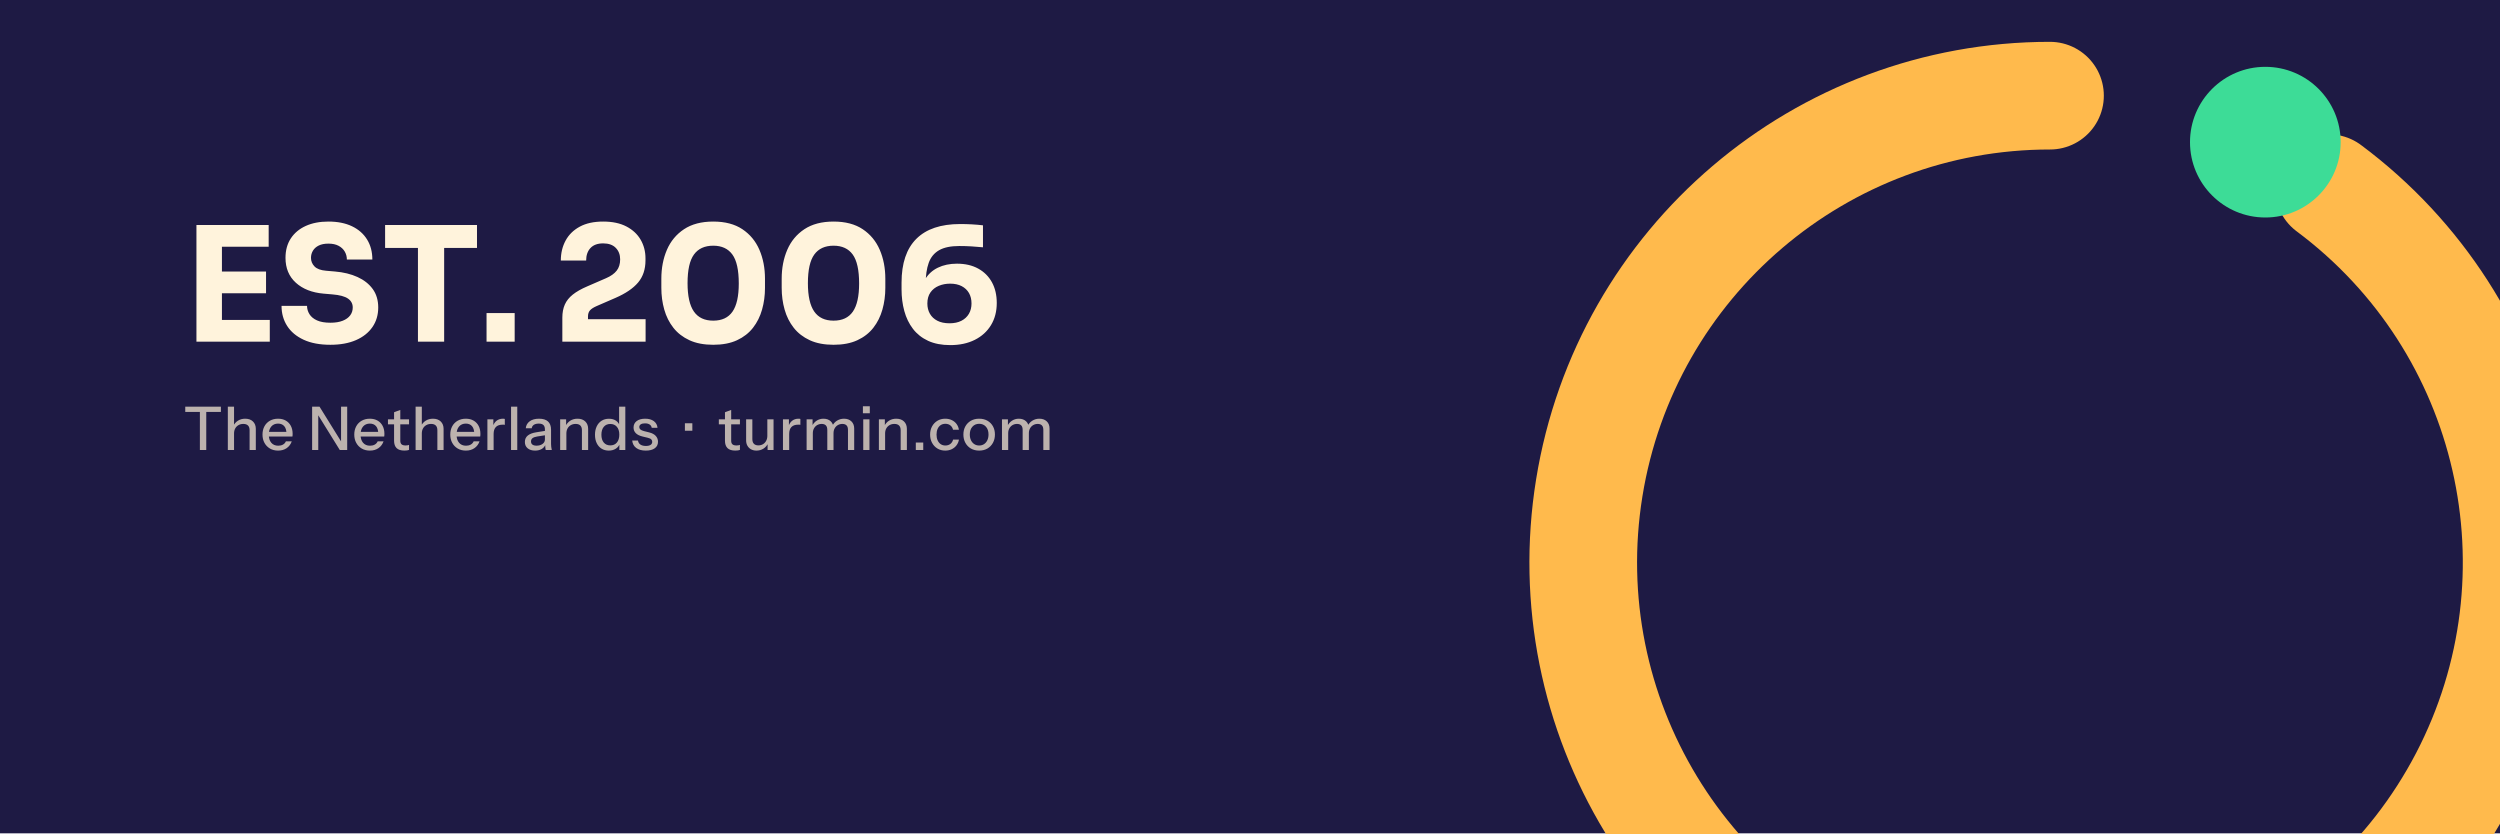
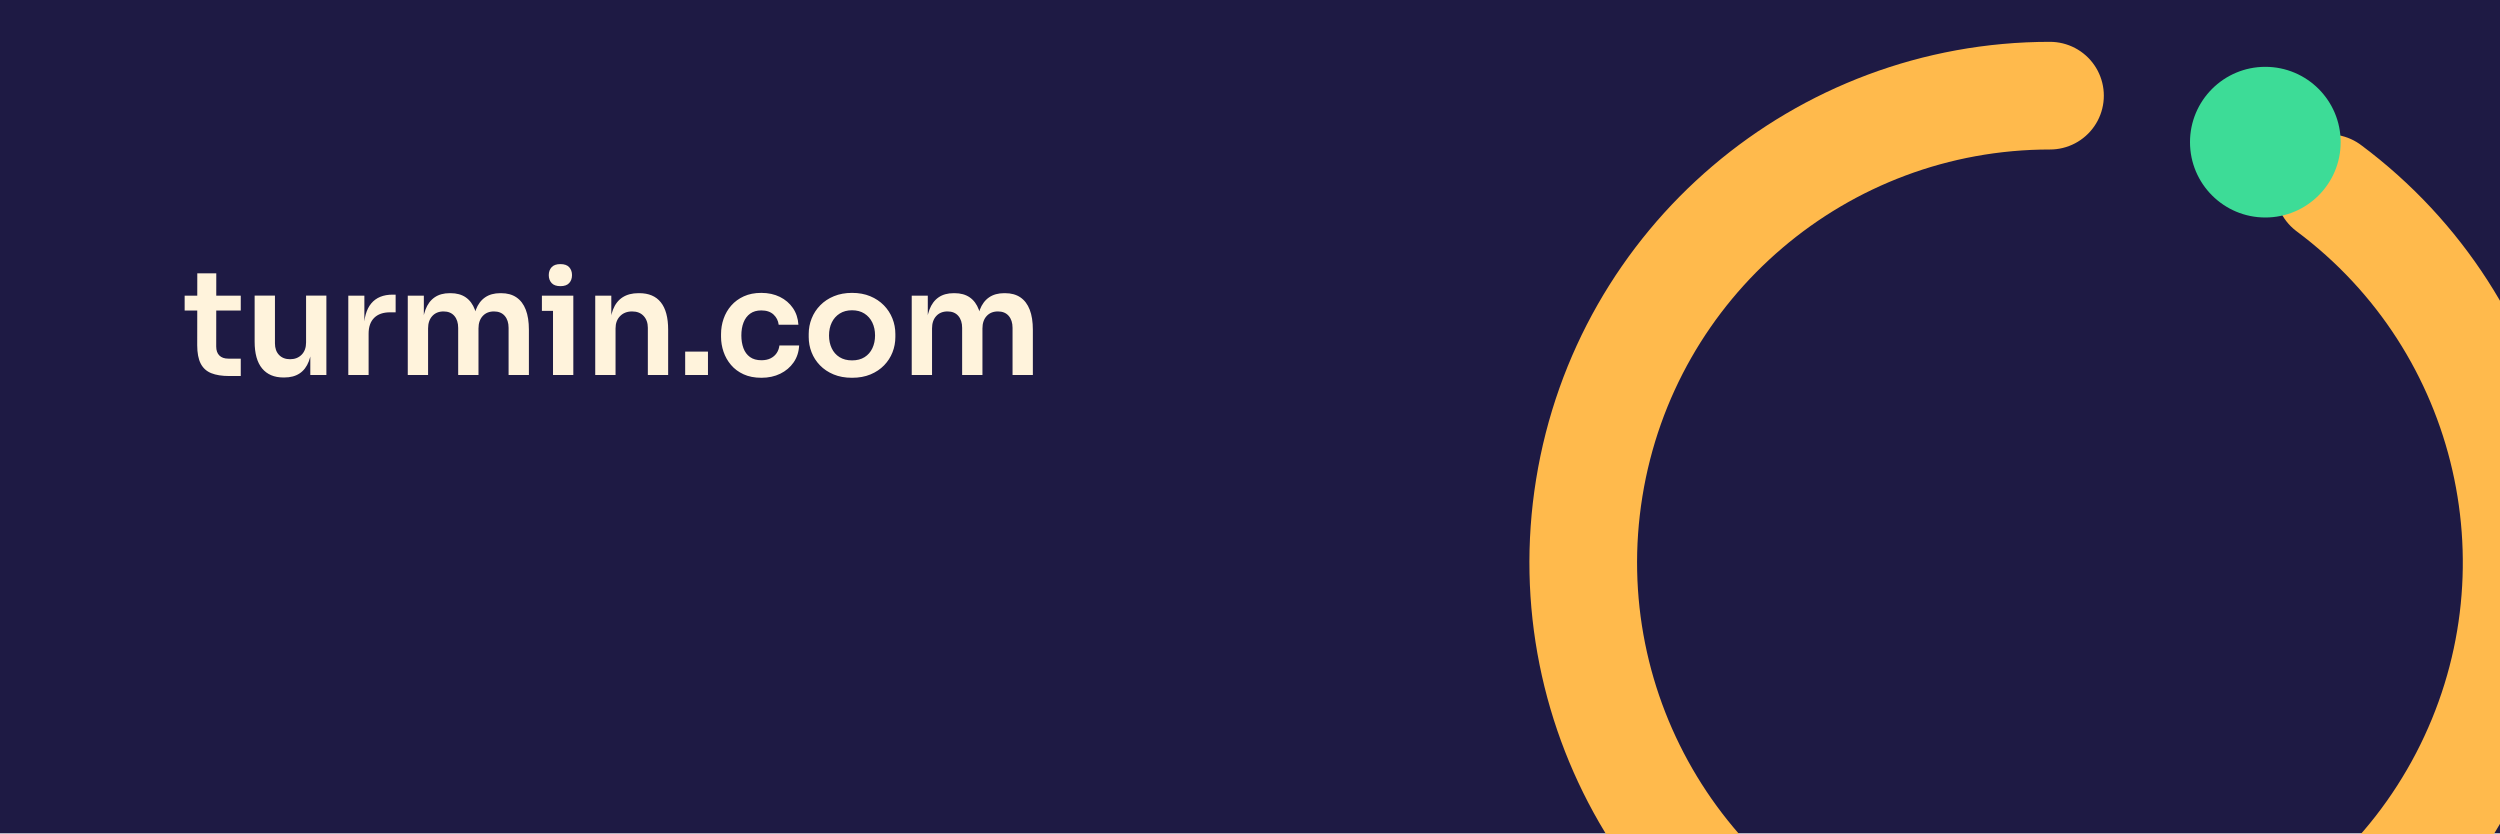
<svg xmlns="http://www.w3.org/2000/svg" viewBox="0 0 1500 500" width="1500" height="500" role="img" aria-label="Turmin">
  <rect width="1500" height="500" fill="#1E1A44" />
  <path fill="none" stroke="#FFBA4C" stroke-width="64.6" stroke-linecap="round" d="M1397.3 112.9A280 280 0 1 1 1230.0 57.4" />
  <circle cx="1359.2" cy="85.3" r="45.2" fill="#3DDC97" />
-   <path fill="#FFF3DC" transform="translate(110 205) scale(0.09589)" d="M82.0 0.0V-730.0H241.5V0.0ZM221.5 0.0V-136.0H541.0V0.0ZM221.5 -303.0V-439.0H517.5V-303.0ZM221.5 -594.0V-730.0H534.0V-594.0ZM920.25 19.5Q821.0 19.5 752.875 -12.0Q684.75 -43.5 649.625 -98.375Q614.5 -153.25 614.5 -224.0H774.0Q774.0 -196.25 789.25 -171.875Q804.5 -147.5 836.625 -133.0Q868.75 -118.5 920.25 -118.5Q966.0 -118.5 997.125 -130.875Q1028.25 -143.25 1044.125 -164.625Q1060.0 -186.0 1060.0 -214.0Q1060.0 -249.25 1030.0 -269.75Q1000.0 -290.25 933.25 -295.75L877.75 -300.5Q768.75 -310.0 704.0 -368.75Q639.25 -427.5 639.25 -524.5Q639.25 -595.25 672.5 -646.0Q705.75 -696.75 766.0 -724.125Q826.25 -751.5 907.75 -751.5Q994.25 -751.5 1055.625 -722.0Q1117.0 -692.5 1149.875 -639.0Q1182.75 -585.5 1182.75 -514.0H1023.25Q1023.25 -540.75 1010.125 -563.5Q997.0 -586.25 971.375 -599.875Q945.75 -613.5 907.75 -613.5Q871.75 -613.5 847.5 -601.625Q823.25 -589.75 811.0 -569.375Q798.75 -549.0 798.75 -524.5Q798.75 -493.5 820.75 -470.75Q842.75 -448.0 893.25 -443.75L948.75 -439.0Q1029.0 -432.25 1089.875 -404.5Q1150.75 -376.75 1185.125 -329.375Q1219.5 -282.0 1219.5 -214.0Q1219.5 -144.0 1183.125 -91.25Q1146.75 -38.5 1079.875 -9.5Q1013.0 19.5 920.25 19.5ZM1468.0 0.0V-606.5H1632.0V0.0ZM1262.5 -586.5V-730.0H1837.5V-586.5ZM1897.25 0.0V-179.0H2073.25V0.0ZM2371.5 0.0V-150.0Q2371.5 -197.0 2387.0 -232.125Q2402.5 -267.25 2436.875 -294.625Q2471.25 -322.0 2527.25 -346.0L2644.75 -397.0Q2689.5 -416.25 2711.375 -444.125Q2733.25 -472.0 2733.25 -515.0Q2733.25 -558.75 2705.875 -586.875Q2678.5 -615.0 2627.0 -615.0Q2575.0 -615.0 2547.75 -586.125Q2520.5 -557.25 2520.5 -507.5H2362.0Q2362.0 -577.25 2391.875 -632.5Q2421.75 -687.75 2480.625 -719.625Q2539.5 -751.5 2627.0 -751.5Q2713.75 -751.5 2772.5 -720.75Q2831.25 -690.0 2861.5 -637.875Q2891.75 -585.75 2891.75 -521.25V-508.75Q2891.75 -425.25 2845.875 -370.5Q2800.0 -315.75 2704.25 -274.0L2586.75 -223.0Q2557.25 -210.25 2544.625 -196.0Q2532.0 -181.75 2532.0 -158.0V-108.0L2493.25 -140.5H2892.5V0.0ZM3315.75 19.5Q3228.5 19.5 3166.875 -9.0Q3105.25 -37.5 3066.375 -86.875Q3027.5 -136.25 3009.25 -200.75Q2991.0 -265.25 2991.0 -336.5V-393.5Q2991.0 -493.75 3025.875 -574.75Q3060.75 -655.75 3132.875 -703.625Q3205.0 -751.5 3315.75 -751.5Q3426.5 -751.5 3498.125 -703.625Q3569.75 -655.75 3604.625 -574.75Q3639.5 -493.75 3639.5 -393.5V-336.5Q3639.5 -265.25 3621.25 -200.75Q3603.0 -136.25 3564.5 -86.875Q3526.0 -37.5 3464.5 -9.0Q3403.0 19.5 3315.75 19.5ZM3315.75 -131.5Q3397.25 -131.5 3436.375 -188.125Q3475.5 -244.75 3475.5 -364.0Q3475.5 -490.25 3435.375 -545.375Q3395.25 -600.5 3315.75 -600.5Q3235.25 -600.5 3195.125 -545.375Q3155.0 -490.25 3155.0 -366.0Q3155.0 -245.75 3194.625 -188.625Q3234.25 -131.5 3315.75 -131.5ZM4068.75 19.5Q3981.5 19.5 3919.875 -9.0Q3858.25 -37.5 3819.375 -86.875Q3780.5 -136.25 3762.25 -200.75Q3744.0 -265.25 3744.0 -336.5V-393.5Q3744.0 -493.75 3778.875 -574.75Q3813.75 -655.75 3885.875 -703.625Q3958.0 -751.5 4068.75 -751.5Q4179.5 -751.5 4251.125 -703.625Q4322.75 -655.75 4357.625 -574.75Q4392.5 -493.75 4392.5 -393.5V-336.5Q4392.5 -265.25 4374.25 -200.75Q4356.0 -136.25 4317.5 -86.875Q4279.0 -37.5 4217.5 -9.0Q4156.0 19.5 4068.75 19.5ZM4068.75 -131.5Q4150.25 -131.5 4189.375 -188.125Q4228.5 -244.75 4228.5 -364.0Q4228.5 -490.25 4188.375 -545.375Q4148.25 -600.5 4068.75 -600.5Q3988.25 -600.5 3948.125 -545.375Q3908.0 -490.25 3908.0 -366.0Q3908.0 -245.75 3947.625 -188.625Q3987.25 -131.5 4068.75 -131.5ZM4798.75 21.5Q4718.0 21.5 4660.0 -5.375Q4602.0 -32.25 4565.25 -80.375Q4528.5 -128.5 4511.25 -191.875Q4494.0 -255.25 4494.0 -327.25V-369.25Q4494.0 -551.25 4586.75 -643.625Q4679.5 -736.0 4860.5 -736.0Q4898.0 -736.0 4934.0 -734.0Q4970.0 -732.0 5003.5 -728.0V-590.5Q4970.5 -593.75 4932.75 -596.125Q4895.0 -598.5 4855.0 -598.5Q4774.5 -598.5 4728.625 -572.0Q4682.75 -545.5 4663.875 -492.875Q4645.0 -440.25 4645.0 -361.5V-285.75L4609.0 -262.0Q4610.0 -337.25 4639.5 -387.375Q4669.0 -437.5 4720.875 -462.75Q4772.75 -488.0 4840.5 -488.0Q4917.75 -488.0 4973.625 -457.25Q5029.5 -426.5 5059.625 -371.5Q5089.75 -316.5 5089.75 -242.0Q5089.75 -162.75 5053.625 -103.375Q5017.5 -44.0 4952.125 -11.25Q4886.75 21.5 4798.75 21.5ZM4794.25 -115.0Q4838.0 -115.0 4868.625 -130.75Q4899.25 -146.5 4915.5 -174.375Q4931.75 -202.25 4931.75 -239.0Q4931.75 -276.5 4916.0 -304.125Q4900.25 -331.75 4870.375 -347.375Q4840.5 -363.0 4798.25 -363.0Q4759.25 -363.0 4726.625 -349.25Q4694.0 -335.5 4674.75 -308.0Q4655.5 -280.5 4655.5 -238.75Q4655.5 -203.0 4671.25 -175.0Q4687.0 -147.0 4717.875 -131.0Q4748.75 -115.0 4794.25 -115.0Z" />
-   <path fill="#FFF3DC" fill-opacity=".7" transform="translate(110 270) scale(0.03611)" d="M275 0.0V-632.668H32V-720.0H623.999V-632.668H380.999V0.0ZM739.334 0.0V-720.0H842.666V0.0ZM1101.001 0.0V-328Q1101.001 -380.667 1074.5 -407.001Q1048 -433.334 996.333 -433.334Q951.333 -433.334 916.499 -413.334Q881.666 -393.334 862.166 -358.001Q842.666 -322.667 842.666 -275.333L829.666 -397.0Q855.332 -453.667 907.166 -486.833Q958.999 -520.0 1027.999 -520.0Q1109.666 -520.0 1156.999 -473.833Q1204.333 -427.667 1204.333 -351.667V0.0ZM1574.666 10.0Q1497.667 10.0 1439.333 -24.167Q1381 -58.333 1348.167 -118.333Q1315.334 -178.333 1315.334 -256.333Q1315.334 -334.667 1347.834 -394.167Q1380.334 -453.667 1439 -486.833Q1497.667 -520.0 1574.333 -520.0Q1648 -520.0 1702.333 -488.667Q1756.666 -457.333 1786.333 -401Q1815.999 -344.667 1815.999 -268.333Q1815.999 -256.334 1815.333 -245.834Q1814.666 -235.334 1812.666 -224H1384.667V-301.666H1739.668L1713.668 -270.999Q1713.668 -353.0 1676.834 -395.834Q1640 -438.667 1573.667 -438.667Q1503.333 -438.667 1461.499 -390.334Q1419.666 -342 1419.666 -256Q1419.666 -169.333 1461.499 -120.333Q1503.333 -71.333 1577 -71.333Q1621.667 -71.333 1655 -89.666Q1688.334 -108 1704.001 -143.667H1801.666Q1776.666 -72.333 1717.499 -31.167Q1658.333 10.0 1574.666 10.0ZM2140.001 0.0V-720.0H2262.998L2645 -104.001L2620.668 -98.667V-720.0H2722.666V0.0H2599.669L2217.667 -615.999L2241.999 -621.333V0.0ZM3099.666 10.0Q3022.667 10.0 2964.333 -24.167Q2906 -58.333 2873.167 -118.333Q2840.334 -178.333 2840.334 -256.333Q2840.334 -334.667 2872.834 -394.167Q2905.334 -453.667 2964 -486.833Q3022.667 -520.0 3099.333 -520.0Q3173 -520.0 3227.333 -488.667Q3281.666 -457.333 3311.333 -401Q3340.999 -344.667 3340.999 -268.333Q3340.999 -256.334 3340.333 -245.834Q3339.666 -235.334 3337.666 -224H2909.667V-301.666H3264.668L3238.668 -270.999Q3238.668 -353.0 3201.834 -395.834Q3165 -438.667 3098.667 -438.667Q3028.333 -438.667 2986.499 -390.334Q2944.666 -342 2944.666 -256Q2944.666 -169.333 2986.499 -120.333Q3028.333 -71.333 3102 -71.333Q3146.667 -71.333 3180 -89.666Q3213.334 -108 3229.001 -143.667H3326.666Q3301.666 -72.333 3242.499 -31.167Q3183.333 10.0 3099.666 10.0ZM3674 9.667Q3584.667 9.667 3543.167 -31.833Q3501.667 -73.333 3501.667 -154.333V-627.333L3604.999 -666V-153.333Q3604.999 -113.332 3625.999 -94.332Q3646.999 -75.332 3693.666 -75.332Q3711.999 -75.332 3725.999 -77.999Q3739.999 -80.666 3750.333 -84.666V-1.333Q3739.333 3.667 3719.166 6.667Q3699 9.667 3674 9.667ZM3400 -426.668V-510.0H3750.333V-426.668ZM3859.334 0.0V-720.0H3962.666V0.0ZM4221.001 0.0V-328Q4221.001 -380.667 4194.5 -407.001Q4168 -433.334 4116.333 -433.334Q4071.333 -433.334 4036.499 -413.334Q4001.666 -393.334 3982.166 -358.001Q3962.666 -322.667 3962.666 -275.333L3949.666 -397.0Q3975.332 -453.667 4027.166 -486.833Q4078.999 -520.0 4147.999 -520.0Q4229.666 -520.0 4276.999 -473.833Q4324.333 -427.667 4324.333 -351.667V0.0ZM4694.666 10.0Q4617.667 10.0 4559.333 -24.167Q4501 -58.333 4468.167 -118.333Q4435.334 -178.333 4435.334 -256.333Q4435.334 -334.667 4467.834 -394.167Q4500.334 -453.667 4559 -486.833Q4617.667 -520.0 4694.333 -520.0Q4768 -520.0 4822.333 -488.667Q4876.666 -457.333 4906.333 -401Q4935.999 -344.667 4935.999 -268.333Q4935.999 -256.334 4935.333 -245.834Q4934.666 -235.334 4932.666 -224H4504.667V-301.666H4859.668L4833.668 -270.999Q4833.668 -353.0 4796.834 -395.834Q4760 -438.667 4693.667 -438.667Q4623.333 -438.667 4581.499 -390.334Q4539.666 -342 4539.666 -256Q4539.666 -169.333 4581.499 -120.333Q4623.333 -71.333 4697 -71.333Q4741.667 -71.333 4775 -89.666Q4808.334 -108 4824.001 -143.667H4921.666Q4896.666 -72.333 4837.499 -31.167Q4778.333 10.0 4694.666 10.0ZM5052.334 0.0V-510.0H5151.332V-383.333H5155.666V0.0ZM5155.666 -266.0 5142.666 -387.0Q5160.666 -452.0 5204.999 -486.0Q5249.333 -520.0 5309.666 -520.0Q5332.666 -520.0 5341.666 -516.0V-418.001Q5336.666 -420.001 5327.666 -420.501Q5318.666 -421.001 5305.666 -421.001Q5230.999 -421.001 5193.332 -382.168Q5155.666 -343.334 5155.666 -266.0ZM5445.334 0.0V-720.0H5548.666V0.0ZM6021 0.0Q6016.334 -18.667 6014.5 -41.667Q6012.667 -64.666 6012.667 -98.333H6008V-341.333Q6008 -390.334 5983.5 -414.501Q5959 -438.667 5906.333 -438.667Q5854.999 -438.667 5824.499 -418.667Q5793.999 -398.667 5788.999 -361.667H5690Q5696.667 -434 5755.0 -477Q5813.333 -520.0 5910 -520.0Q6009.999 -520.0 6059.999 -473.667Q6109.999 -427.333 6109.999 -336.667V-98.333Q6109.999 -75.333 6113.165 -51.167Q6116.332 -27 6122.332 0.0ZM5845 10.0Q5767 10.0 5721 -28.5Q5675 -67.0 5675 -133Q5675 -201.333 5723.5 -240.5Q5772 -279.666 5862.666 -294L6031 -321V-248L5878.999 -224.334Q5828.332 -216.333 5802.666 -197Q5776.999 -177.667 5776.999 -141.666Q5776.999 -107.333 5800.666 -89.666Q5824.332 -71.999 5869 -71.999Q5929.333 -71.999 5968.667 -100.833Q6008 -129.666 6008 -173.666L6021.334 -99.667Q6003.334 -46.667 5957.334 -18.333Q5911.334 10.0 5845 10.0ZM6261.334 0.0V-510.0H6360.332V-390.0H6364.666V0.0ZM6623.001 0.0V-328Q6623.001 -380.667 6596.5 -407.001Q6570 -433.334 6518.333 -433.334Q6473.333 -433.334 6438.499 -413.334Q6403.666 -393.334 6384.166 -358.001Q6364.666 -322.667 6364.666 -275.333L6351.666 -397.0Q6377.332 -453.667 6429.166 -486.833Q6480.999 -520.0 6549.999 -520.0Q6631.666 -520.0 6678.999 -473.833Q6726.333 -427.667 6726.333 -351.667V0.0ZM7245.001 0.0V-117L7255.001 -114.333Q7239 -57.333 7188.834 -23.667Q7138.667 10.0 7069 10.0Q6999.667 10.0 6948.167 -22.833Q6896.667 -55.667 6868.334 -114.667Q6840 -173.667 6840 -253.0Q6840 -333.333 6869 -393.333Q6898 -453.333 6950.167 -486.333Q7002.334 -519.333 7072.334 -519.333Q7144.667 -519.333 7192.5 -484.667Q7240.334 -450 7255.001 -387.667L7240.667 -386V-720.0H7343.999V0.0ZM7095 -76.666Q7164 -76.666 7204 -124.166Q7244.001 -171.666 7244.001 -255.667Q7244.001 -338.334 7203.5 -385.501Q7163 -432.668 7094.333 -432.668Q7026.333 -432.668 6986.499 -385.334Q6946.666 -338 6946.666 -253.333Q6946.666 -170 6986.499 -123.333Q7026.333 -76.666 7095 -76.666ZM7684.333 10.0Q7584.333 10.0 7525 -34Q7465.667 -78 7458.334 -157.667H7554.333Q7560.666 -113.666 7594.499 -90.499Q7628.333 -67.333 7685.666 -67.333Q7736.667 -67.333 7763.833 -85.166Q7791 -103 7791 -136Q7791 -159.667 7775.5 -176.167Q7760 -192.667 7715 -203.667L7633 -223.334Q7556 -241.667 7518.334 -279.5Q7480.667 -317.334 7480.667 -372.334Q7480.667 -441 7532.334 -480.5Q7584 -520.0 7674 -520.0Q7762.999 -520.0 7817.666 -479.833Q7872.332 -439.667 7878.999 -368.333H7783Q7777 -404.334 7748.333 -423.501Q7719.667 -442.667 7671 -442.667Q7625 -442.667 7600.499 -426.501Q7575.999 -410.334 7575.999 -380.667Q7575.999 -357.333 7594.333 -341.166Q7612.666 -325 7655.666 -313.666L7739.666 -292.666Q7812.666 -274.666 7849.832 -234.166Q7886.999 -193.666 7886.999 -137.333Q7886.999 -67.667 7833.499 -28.833Q7779.999 10.0 7684.333 10.0ZM8334.0 -320.001V-443.666H8457.665V-320.001ZM9172 9.667Q9082.667 9.667 9041.167 -31.833Q8999.667 -73.333 8999.667 -154.333V-627.333L9102.999 -666V-153.333Q9102.999 -113.332 9123.999 -94.332Q9144.999 -75.332 9191.666 -75.332Q9209.999 -75.332 9223.999 -77.999Q9237.999 -80.666 9248.333 -84.666V-1.333Q9237.333 3.667 9217.166 6.667Q9197 9.667 9172 9.667ZM8898 -426.668V-510.0H9248.333V-426.668ZM9523 10.0Q9471.667 10.0 9432.834 -11.5Q9394 -33 9372.667 -71.167Q9351.334 -109.333 9351.334 -158.333V-510.0H9454.666V-182Q9454.666 -129.333 9480.666 -102.999Q9506.666 -76.666 9554.666 -76.666Q9598 -76.666 9631.333 -96.666Q9664.667 -116.666 9684.167 -152.499Q9703.667 -188.333 9703.667 -234.667L9716.667 -113.0Q9691.667 -56.667 9640.334 -23.333Q9589 10.0 9523 10.0ZM9708.001 0.0V-120.0H9703.667V-510.0H9806.999V0.0ZM9963.334 0.0V-510.0H10062.332V-383.333H10066.666V0.0ZM10066.666 -266.0 10053.666 -387.0Q10071.666 -452.0 10115.999 -486.0Q10160.333 -520.0 10220.666 -520.0Q10243.666 -520.0 10252.666 -516.0V-418.001Q10247.666 -420.001 10238.666 -420.501Q10229.666 -421.001 10216.666 -421.001Q10141.999 -421.001 10104.332 -382.168Q10066.666 -343.334 10066.666 -266.0ZM10356.334 0.0V-510.0H10455.332V-390.0H10459.666V0.0ZM10700 0.0V-333.334Q10700 -385.001 10675.834 -409.168Q10651.667 -433.334 10606.667 -433.334Q10565.333 -433.334 10531.833 -413.834Q10498.333 -394.334 10478.999 -359.5Q10459.666 -324.667 10459.666 -278L10446.666 -397.0Q10472.332 -453.667 10522.832 -486.833Q10573.333 -520.0 10636.332 -520.0Q10712.332 -520.0 10757.832 -476Q10803.332 -432 10803.332 -360V0.0ZM11043.667 0.0V-333.334Q11043.667 -385.001 11019.5 -409.168Q10995.334 -433.334 10950.333 -433.334Q10909 -433.334 10875.499 -413.834Q10841.999 -394.334 10822.666 -359.5Q10803.332 -324.667 10803.332 -278L10782.332 -397.0Q10807.999 -453.667 10860.499 -486.833Q10912.999 -520.0 10977.666 -520.0Q11054.666 -520.0 11100.832 -475.5Q11146.999 -431 11146.999 -356.667V0.0ZM11297.334 0.0V-510.0H11400.666V0.0ZM11291.667 -610.001V-726.666H11406.332V-610.001ZM11557.334 0.0V-510.0H11656.332V-390.0H11660.666V0.0ZM11919.001 0.0V-328Q11919.001 -380.667 11892.5 -407.001Q11866 -433.334 11814.333 -433.334Q11769.333 -433.334 11734.499 -413.334Q11699.666 -393.334 11680.166 -358.001Q11660.666 -322.667 11660.666 -275.333L11647.666 -397.0Q11673.332 -453.667 11725.166 -486.833Q11776.999 -520.0 11845.999 -520.0Q11927.666 -520.0 11974.999 -473.833Q12022.333 -427.667 12022.333 -351.667V0.0ZM12170.667 0.0V-123.665H12294.332V0.0ZM12660 10.0Q12586.667 10.0 12530 -24.333Q12473.334 -58.667 12440.834 -119Q12408.334 -179.333 12408.334 -256.333Q12408.334 -333.333 12440.834 -392.667Q12473.334 -452.0 12530 -486.0Q12586.667 -520.0 12659.333 -520.0Q12719.666 -520.0 12767.833 -497.167Q12815.999 -474.333 12847.166 -433Q12878.332 -391.667 12886.999 -336.334H12789.334Q12779 -381.334 12745.5 -408.334Q12712 -435.334 12661.333 -435.334Q12616.666 -435.334 12583.833 -413.334Q12550.999 -391.334 12532.999 -351.001Q12514.999 -310.667 12514.999 -256.333Q12514.999 -202 12532.999 -161Q12550.999 -119.999 12584.166 -97.332Q12617.333 -74.666 12662 -74.666Q12711.333 -74.666 12745.5 -101.333Q12779.667 -127.999 12790 -173H12887.666Q12878.332 -118.333 12846.499 -77Q12814.666 -35.667 12766.833 -12.833Q12719 10.0 12660 10.0ZM13223.333 10.0Q13145.333 10.0 13086.167 -24.5Q13027 -59 12994.167 -119.5Q12961.334 -180 12961.334 -257.0Q12961.334 -334.667 12994.5 -393.667Q13027.667 -452.667 13086.5 -486.333Q13145.333 -520.0 13223.333 -520.0Q13302.333 -520.0 13361.166 -486.333Q13419.999 -452.667 13452.666 -393.667Q13485.333 -334.667 13485.333 -257.0Q13485.333 -180 13452.499 -119.5Q13419.666 -59 13360.833 -24.5Q13302 10.0 13223.333 10.0ZM13223.333 -74.666Q13269.667 -74.666 13304.5 -97.666Q13339.334 -120.666 13359.001 -161.833Q13378.667 -203 13378.667 -258.0Q13378.667 -339.667 13335.5 -387.501Q13292.334 -435.334 13223.333 -435.334Q13154.999 -435.334 13111.499 -387.334Q13067.999 -339.334 13067.999 -258.0Q13067.999 -203 13087.666 -161.833Q13107.332 -120.666 13142.499 -97.666Q13177.666 -74.666 13223.333 -74.666ZM13602.334 0.0V-510.0H13701.332V-390.0H13705.666V0.0ZM13946 0.0V-333.334Q13946 -385.001 13921.834 -409.168Q13897.667 -433.334 13852.667 -433.334Q13811.333 -433.334 13777.833 -413.834Q13744.333 -394.334 13724.999 -359.5Q13705.666 -324.667 13705.666 -278L13692.666 -397.0Q13718.332 -453.667 13768.832 -486.833Q13819.333 -520.0 13882.332 -520.0Q13958.332 -520.0 14003.832 -476Q14049.332 -432 14049.332 -360V0.0ZM14289.667 0.0V-333.334Q14289.667 -385.001 14265.5 -409.168Q14241.334 -433.334 14196.333 -433.334Q14155 -433.334 14121.499 -413.834Q14087.999 -394.334 14068.666 -359.5Q14049.332 -324.667 14049.332 -278L14028.332 -397.0Q14053.999 -453.667 14106.499 -486.833Q14158.999 -520.0 14223.666 -520.0Q14300.666 -520.0 14346.832 -475.5Q14392.999 -431 14392.999 -356.667V0.0Z" />
+   <path fill="#FFF3DC" transform="translate(110 225) scale(0.08767)" d="M314.5 7.0Q239.5 7.0 191.0 -12.5Q142.5 -32.0 118.75 -78.25Q95.0 -124.5 95.0 -203.5L95.5 -696.0H225.5L225.0 -195.0Q225.0 -155.0 246.5 -133.5Q268.0 -112.0 308.0 -112.0H393.0V7.0ZM9.0 -441.0V-543.0H393.0V-441.0ZM685.0 17.0Q590.5 17.0 539.25 -44.75Q488.0 -106.5 488.0 -228.5V-543.5H627.0V-216.5Q627.0 -166.5 655.0 -137.25Q683.0 -108.0 730.5 -108.0Q779.0 -108.0 809.5 -138.75Q840.0 -169.5 840.0 -222.5V-543.5H979.0V0.0H869.0V-230.5H880.0Q880.0 -148.5 858.75 -93.5Q837.5 -38.5 795.75 -10.75Q754.0 17.0 691.0 17.0ZM1129.0 0.0V-543.0H1239.0V-313.0H1236.0Q1236.0 -429.5 1286.0 -489.75Q1336.0 -550.0 1433.0 -550.0H1453.0V-429.0H1415.0Q1344.5 -429.0 1306.25 -391.25Q1268.0 -353.5 1268.0 -282.5V0.0ZM1536.0 0.0V-543.0H1646.0V-309.5H1636.0Q1636.0 -391.5 1657.0 -447.0Q1678.0 -502.5 1719.5 -531.25Q1761.0 -560.0 1823.0 -560.0H1829.0Q1891.5 -560.0 1933.0 -531.25Q1974.5 -502.5 1995.25 -447.0Q2016.0 -391.5 2016.0 -309.5H1981.0Q1981.0 -391.5 2002.25 -447.0Q2023.5 -502.5 2065.25 -531.25Q2107.0 -560.0 2169.0 -560.0H2175.0Q2237.5 -560.0 2279.75 -531.25Q2322.0 -502.5 2343.5 -447.0Q2365.0 -391.5 2365.0 -309.5V0.0H2226.0V-322.5Q2226.0 -374.0 2199.75 -404.5Q2173.5 -435.0 2126.0 -435.0Q2077.5 -435.0 2048.75 -403.5Q2020.0 -372.0 2020.0 -318.5V0.0H1881.0V-322.5Q1881.0 -374.0 1854.75 -404.5Q1828.5 -435.0 1781.0 -435.0Q1732.5 -435.0 1703.75 -403.5Q1675.0 -372.0 1675.0 -318.5V0.0ZM2530.0 0.0V-543.0H2669.0V0.0ZM2454.0 -439.0V-543.0H2669.0V-439.0ZM2580.75 -608.0Q2540.0 -608.0 2520.5 -629.25Q2501.0 -650.5 2501.0 -683.5Q2501.0 -716.5 2520.56 -737.75Q2540.119 -759.0 2580.5 -759.0Q2621.5 -759.0 2640.75 -737.75Q2660.0 -716.5 2660.0 -683.5Q2660.0 -650.5 2640.75 -629.25Q2621.5 -608.0 2580.75 -608.0ZM2819.0 0.0V-543.0H2929.0V-310.0H2919.0Q2919.0 -392.5 2940.75 -448.0Q2962.5 -503.5 3006.25 -531.75Q3050.0 -560.0 3114.5 -560.0H3120.5Q3218.0 -560.0 3268.0 -497.25Q3318.0 -434.5 3318.0 -310.5V0.0H3179.0V-323.0Q3179.0 -373.0 3150.25 -404.0Q3121.5 -435.0 3071.5 -435.0Q3020.5 -435.0 2989.25 -403.25Q2958.0 -371.5 2958.0 -319.0V0.0ZM3434.5 0.0V-160.0H3590.5V0.0ZM3956.5 19.0Q3886.0 19.0 3834.25 -4.75Q3782.5 -28.5 3748.25 -68.75Q3714.0 -109.0 3697.0 -159.0Q3680.0 -209.0 3680.0 -261.0V-280.0Q3680.0 -334.5 3697.5 -385.0Q3715.0 -435.5 3749.75 -475.25Q3784.5 -515.0 3836.0 -538.5Q3887.5 -562.0 3955.5 -562.0Q4027.0 -562.0 4082.75 -534.5Q4138.5 -507.0 4172.0 -458.0Q4205.5 -409.0 4209.5 -344.0H4074.5Q4069.5 -385.5 4039.25 -413.75Q4009.0 -442.0 3955.5 -442.0Q3909.5 -442.0 3879.25 -420.0Q3849.0 -398.0 3834.0 -359.5Q3819.0 -321.0 3819.0 -270.5Q3819.0 -222.5 3833.25 -183.75Q3847.5 -145.0 3878.0 -123.0Q3908.5 -101.0 3956.5 -101.0Q3993.0 -101.0 4019.0 -114.0Q4045.0 -127.0 4060.5 -149.75Q4076.0 -172.5 4079.5 -202.0H4214.5Q4211.0 -135.5 4176.5 -86.0Q4142.0 -36.5 4085.25 -8.75Q4028.5 19.0 3956.5 19.0ZM4576.5 19.0Q4505.0 19.0 4450.0 -4.0Q4395.0 -27.0 4357.0 -66.25Q4319.0 -105.5 4299.5 -155.5Q4280.0 -205.5 4280.0 -260.0V-281.0Q4280.0 -336.5 4300.25 -387.25Q4320.5 -438.0 4359.0 -477.25Q4397.5 -516.5 4452.5 -539.25Q4507.5 -562.0 4576.5 -562.0Q4646.0 -562.0 4700.75 -539.25Q4755.5 -516.5 4794.0 -477.25Q4832.5 -438.0 4852.75 -387.25Q4873.0 -336.5 4873.0 -281.0V-260.0Q4873.0 -205.5 4853.5 -155.5Q4834.0 -105.5 4796.0 -66.25Q4758.0 -27.0 4703.0 -4.0Q4648.0 19.0 4576.5 19.0ZM4576.5 -100.0Q4627.5 -100.0 4662.5 -122.25Q4697.5 -144.5 4715.75 -183.25Q4734.0 -222.0 4734.0 -270.5Q4734.0 -320.5 4715.25 -359.25Q4696.5 -398.0 4661.25 -420.5Q4626.0 -443.0 4576.5 -443.0Q4527.5 -443.0 4492.0 -420.5Q4456.5 -398.0 4437.75 -359.25Q4419.0 -320.5 4419.0 -270.5Q4419.0 -222.0 4437.25 -183.25Q4455.5 -144.5 4490.75 -122.25Q4526.0 -100.0 4576.5 -100.0ZM4985.0 0.0V-543.0H5095.0V-309.5H5085.0Q5085.0 -391.5 5106.0 -447.0Q5127.0 -502.5 5168.5 -531.25Q5210.0 -560.0 5272.0 -560.0H5278.0Q5340.5 -560.0 5382.0 -531.25Q5423.5 -502.5 5444.25 -447.0Q5465.0 -391.5 5465.0 -309.5H5430.0Q5430.0 -391.5 5451.25 -447.0Q5472.5 -502.5 5514.25 -531.25Q5556.0 -560.0 5618.0 -560.0H5624.0Q5686.5 -560.0 5728.75 -531.25Q5771.0 -502.5 5792.5 -447.0Q5814.0 -391.5 5814.0 -309.5V0.0H5675.0V-322.5Q5675.0 -374.0 5648.75 -404.5Q5622.5 -435.0 5575.0 -435.0Q5526.5 -435.0 5497.75 -403.5Q5469.0 -372.0 5469.0 -318.5V0.0H5330.0V-322.5Q5330.0 -374.0 5303.75 -404.5Q5277.5 -435.0 5230.0 -435.0Q5181.5 -435.0 5152.75 -403.5Q5124.0 -372.0 5124.0 -318.5V0.0Z" />
</svg>
